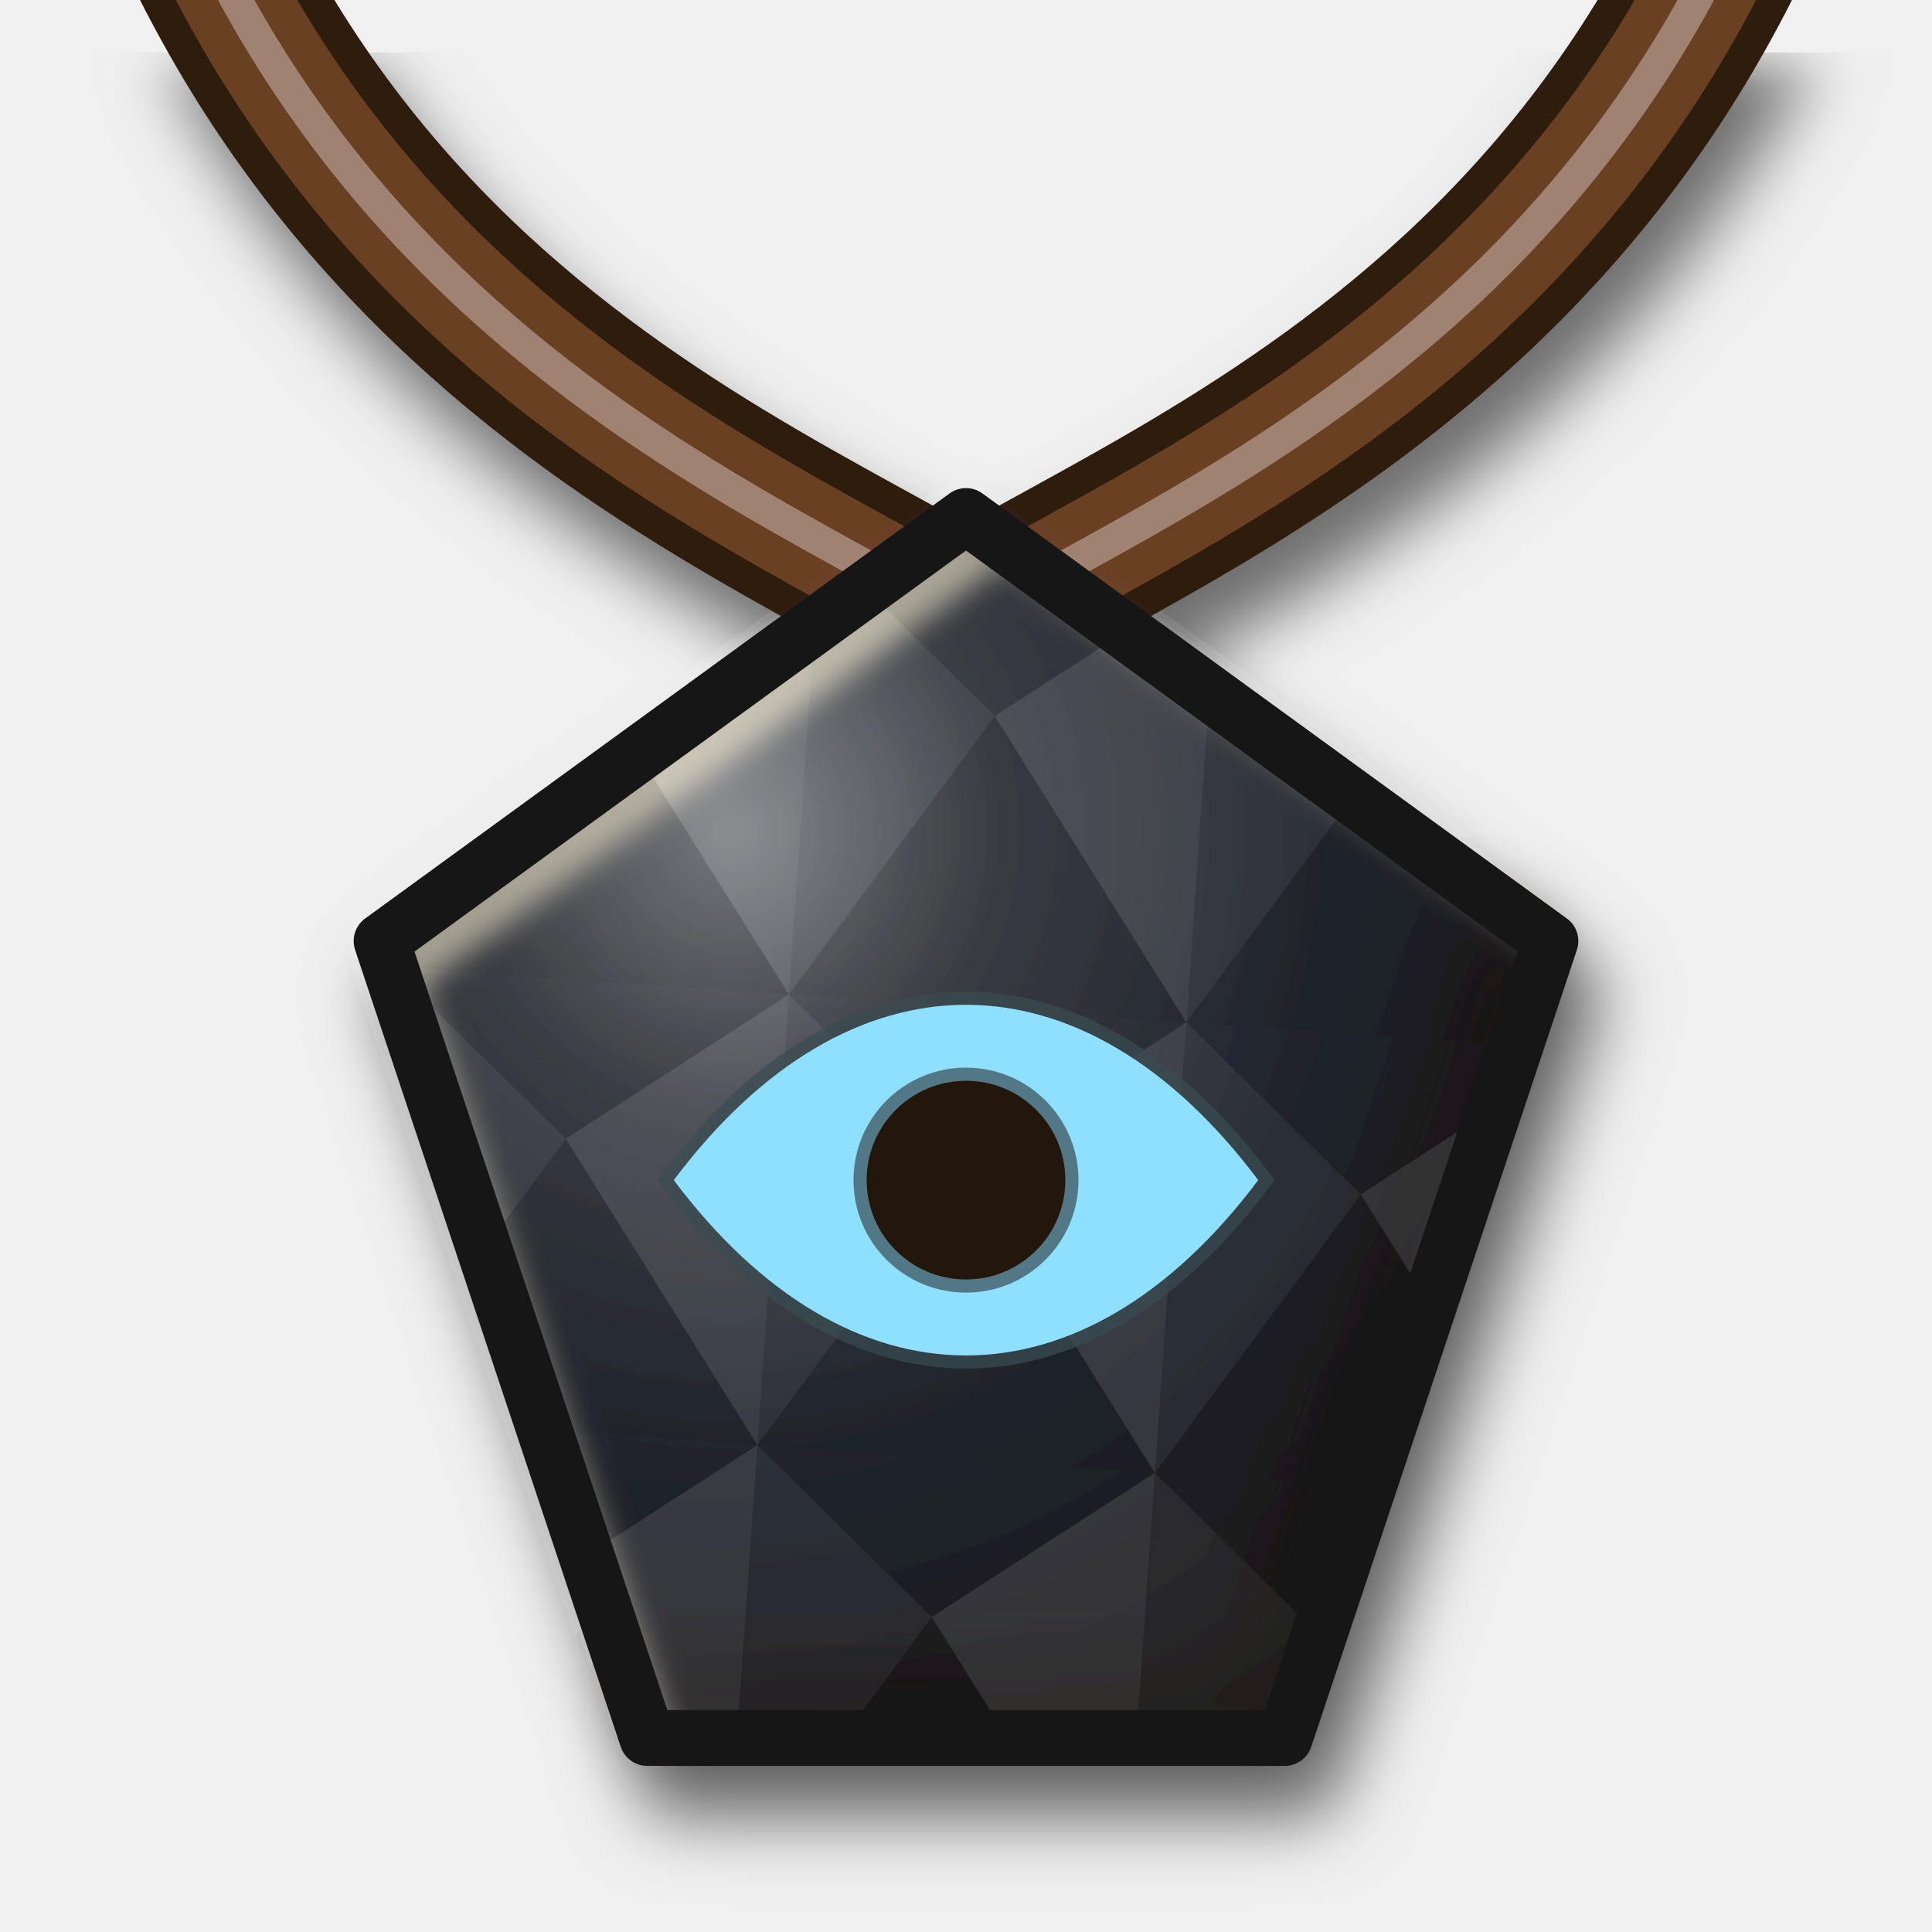
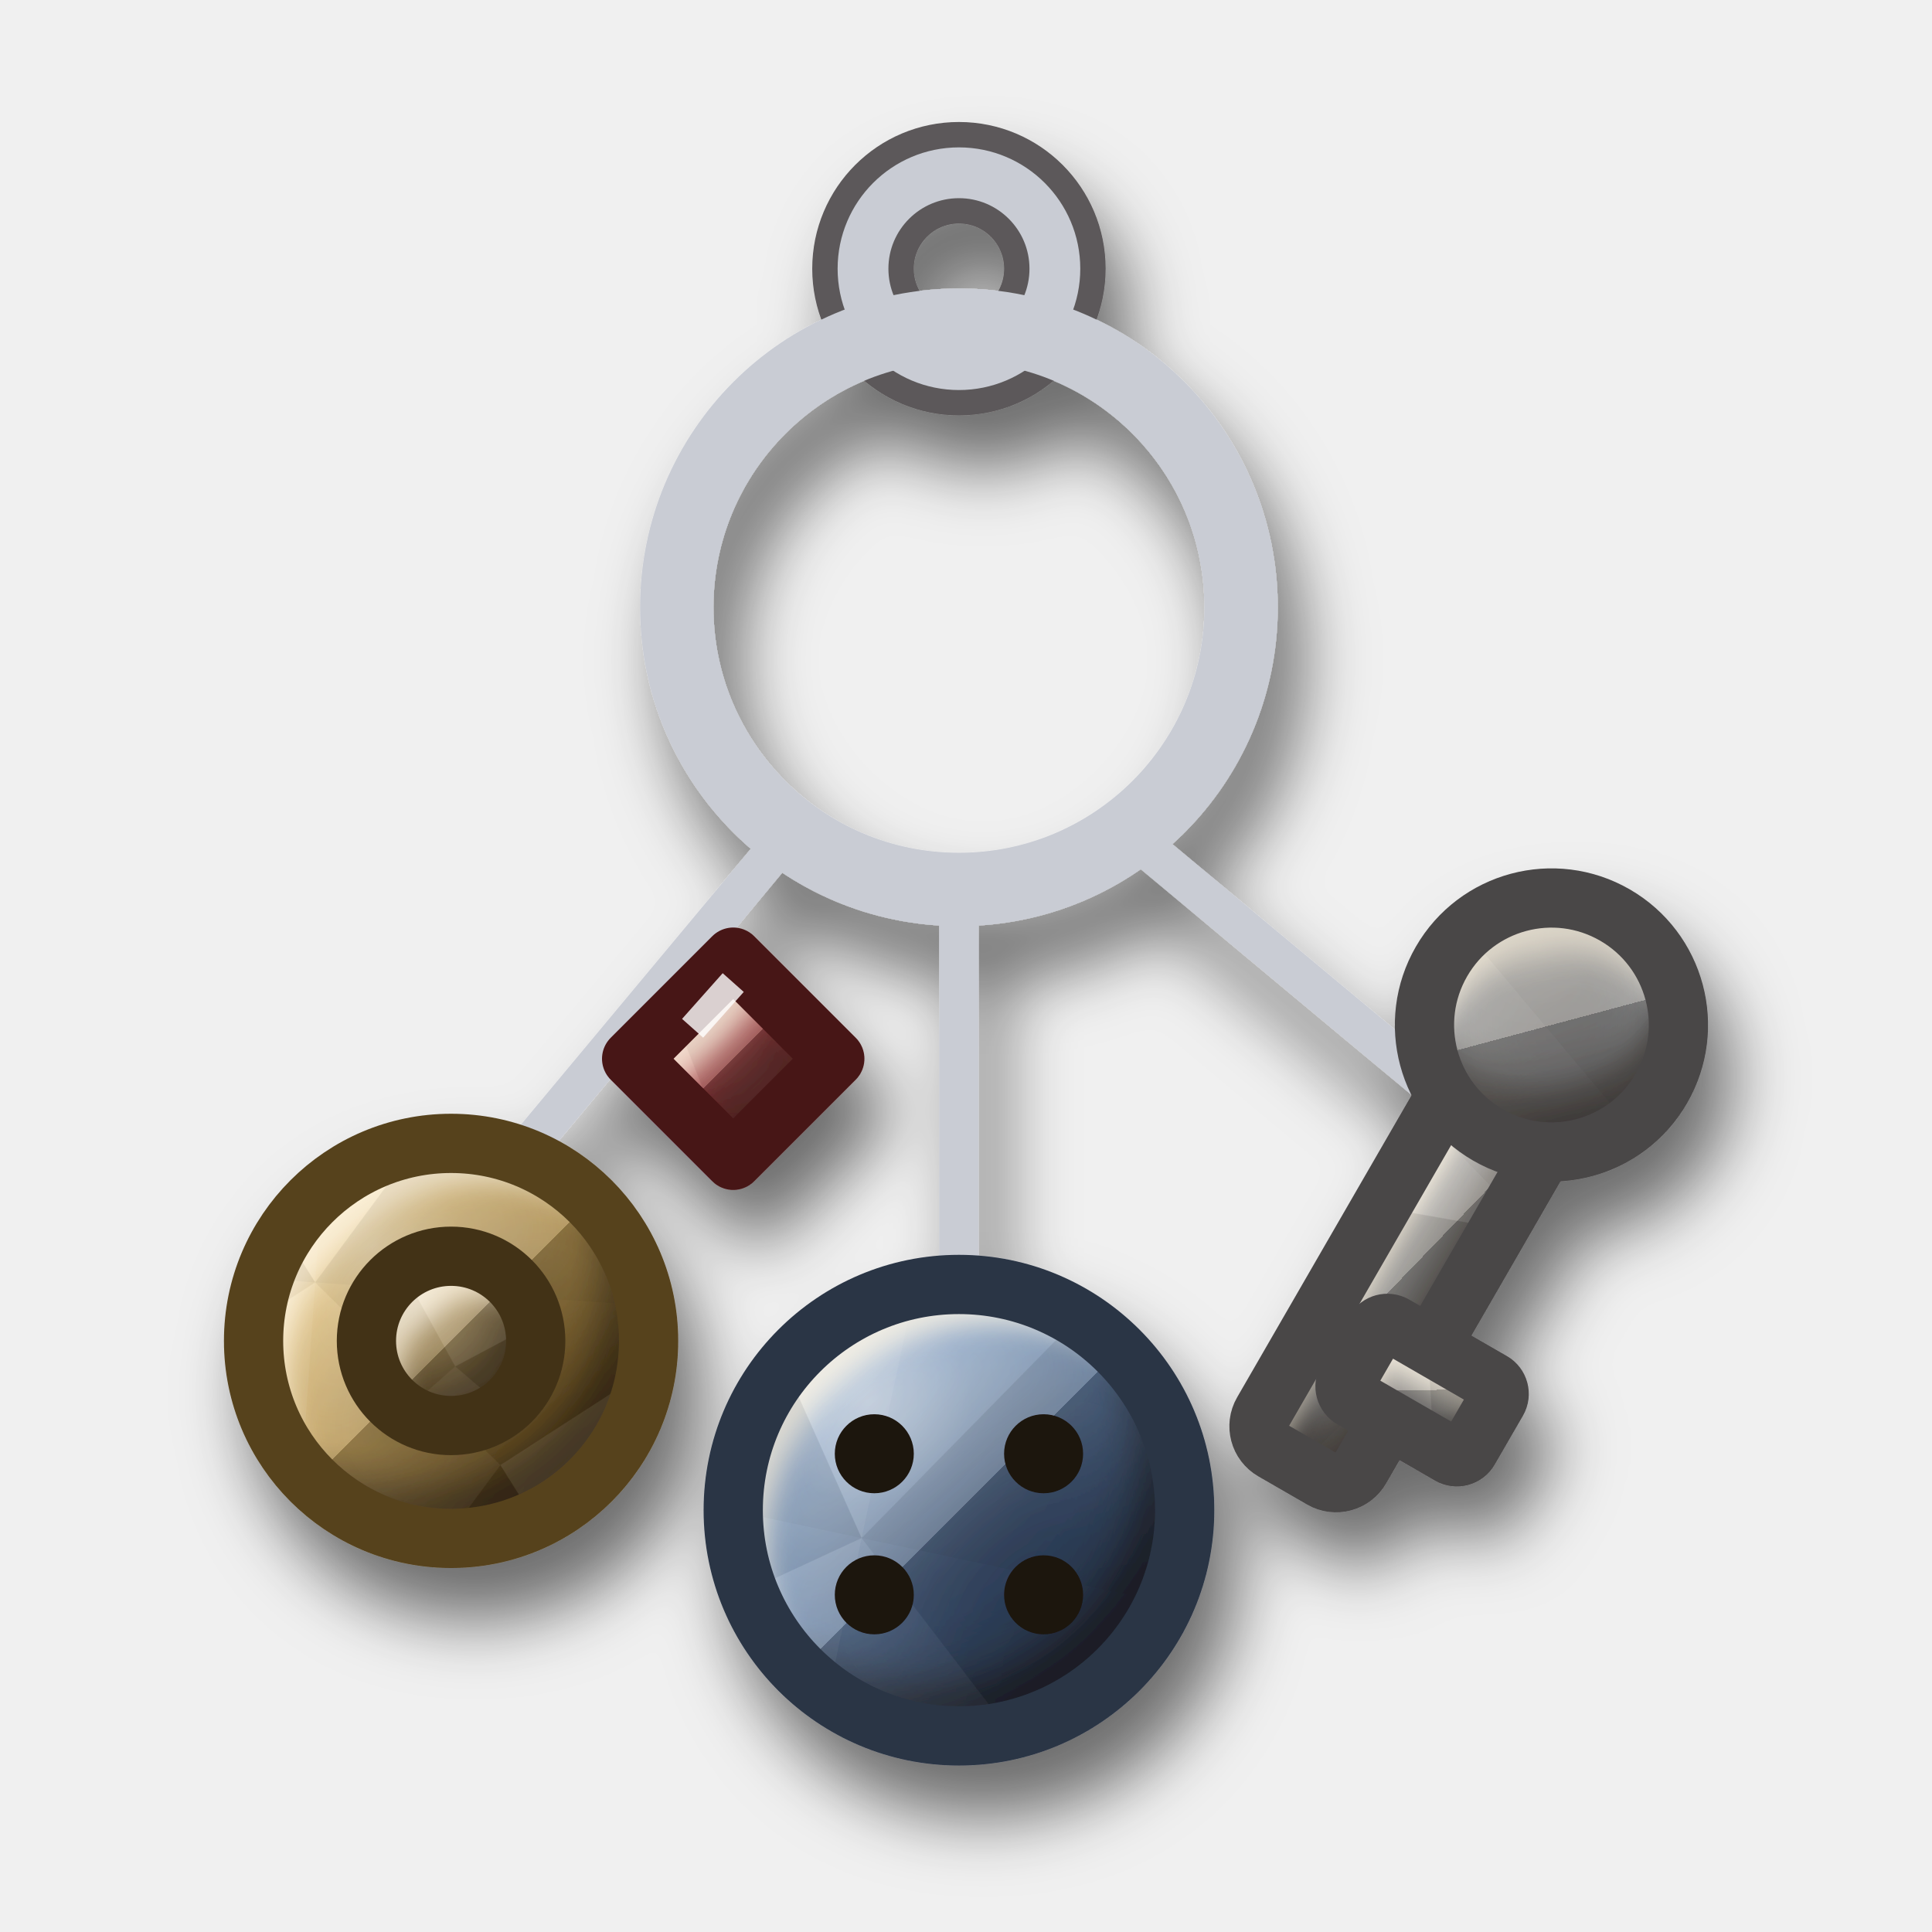
<svg xmlns="http://www.w3.org/2000/svg" width="128" height="128" viewBox="0 0 96 96">
  <defs>
    <filter id="bev" x="-10%" y="-10%" width="120%" height="120%" color-interpolation-filters="sRGB">
      <feOffset in="SourceAlpha" dx="1.5" dy="1.7" result="o1" />
      <feComposite in="SourceAlpha" in2="o1" operator="out" result="e1" />
      <feGaussianBlur in="e1" stdDeviation="0.55" result="b1" />
      <feFlood flood-color="#fff3d6" flood-opacity="0.62" />
      <feComposite in2="b1" operator="in" result="hi" />
      <feOffset in="SourceAlpha" dx="-2.2" dy="-2.4" result="o2" />
      <feComposite in="SourceAlpha" in2="o2" operator="out" result="e2" />
      <feGaussianBlur in="e2" stdDeviation="1.3" result="b2" />
      <feFlood flood-color="#140b05" flood-opacity="0.42" />
      <feComposite in2="b2" operator="in" result="lo" />
      <feMerge>
        <feMergeNode in="SourceGraphic" />
        <feMergeNode in="lo" />
        <feMergeNode in="hi" />
      </feMerge>
    </filter>
    <filter id="sculpt" x="-10%" y="-10%" width="120%" height="120%" color-interpolation-filters="sRGB">
      <feOffset in="SourceAlpha" dx="4.2" dy="4.6" result="wideo" />
      <feComposite in="SourceAlpha" in2="wideo" operator="out" result="widee" />
      <feGaussianBlur in="widee" stdDeviation="2.4" result="wideb" />
      <feComposite in="wideb" in2="SourceAlpha" operator="in" result="widec" />
      <feFlood flood-color="#fff4dc" flood-opacity="0.3" />
      <feComposite in2="widec" operator="in" result="wide" />
      <feOffset in="SourceAlpha" dx="1.2" dy="1.4" result="rimo" />
      <feComposite in="SourceAlpha" in2="rimo" operator="out" result="rime" />
      <feGaussianBlur in="rime" stdDeviation="0.45" result="rimb" />
      <feComposite in="rimb" in2="SourceAlpha" operator="in" result="rimc" />
      <feFlood flood-color="#fff6e2" flood-opacity="0.8" />
      <feComposite in2="rimc" operator="in" result="rim" />
      <feOffset in="SourceAlpha" dx="-5.5" dy="-6" result="formo" />
      <feComposite in="SourceAlpha" in2="formo" operator="out" result="forme" />
      <feGaussianBlur in="forme" stdDeviation="3.2" result="formb" />
      <feComposite in="formb" in2="SourceAlpha" operator="in" result="formc" />
      <feFlood flood-color="#0e0703" flood-opacity="0.55" />
      <feComposite in2="formc" operator="in" result="form" />
      <feOffset in="SourceAlpha" dx="-1.5" dy="-1.7" result="edgeo" />
      <feComposite in="SourceAlpha" in2="edgeo" operator="out" result="edgee" />
      <feGaussianBlur in="edgee" stdDeviation="0.7" result="edgeb" />
      <feComposite in="edgeb" in2="SourceAlpha" operator="in" result="edgec" />
      <feFlood flood-color="#120a05" flood-opacity="0.55" />
      <feComposite in2="edgec" operator="in" result="edge" />
      <feMerge>
        <feMergeNode in="SourceGraphic" />
        <feMergeNode in="form" />
        <feMergeNode in="edge" />
        <feMergeNode in="wide" />
        <feMergeNode in="rim" />
      </feMerge>
    </filter>
    <filter id="sculptLight" x="-10%" y="-10%" width="120%" height="120%" color-interpolation-filters="sRGB">
      <feOffset in="SourceAlpha" dx="4.2" dy="4.6" result="wideo" />
      <feComposite in="SourceAlpha" in2="wideo" operator="out" result="widee" />
      <feGaussianBlur in="widee" stdDeviation="2.4" result="wideb" />
      <feComposite in="wideb" in2="SourceAlpha" operator="in" result="widec" />
      <feFlood flood-color="#fff4dc" flood-opacity="0.3" />
      <feComposite in2="widec" operator="in" result="wide" />
      <feOffset in="SourceAlpha" dx="1.2" dy="1.4" result="rimo" />
      <feComposite in="SourceAlpha" in2="rimo" operator="out" result="rime" />
      <feGaussianBlur in="rime" stdDeviation="0.45" result="rimb" />
      <feComposite in="rimb" in2="SourceAlpha" operator="in" result="rimc" />
      <feFlood flood-color="#fff6e2" flood-opacity="0.8" />
      <feComposite in2="rimc" operator="in" result="rim" />
      <feOffset in="SourceAlpha" dx="-5.5" dy="-6" result="formo" />
      <feComposite in="SourceAlpha" in2="formo" operator="out" result="forme" />
      <feGaussianBlur in="forme" stdDeviation="3.2" result="formb" />
      <feComposite in="formb" in2="SourceAlpha" operator="in" result="formc" />
      <feFlood flood-color="#0e0703" flood-opacity="0.55" />
      <feComposite in2="formc" operator="in" result="form" />
      <feOffset in="SourceAlpha" dx="-1.5" dy="-1.7" result="edgeo" />
      <feComposite in="SourceAlpha" in2="edgeo" operator="out" result="edgee" />
      <feGaussianBlur in="edgee" stdDeviation="0.7" result="edgeb" />
      <feComposite in="edgeb" in2="SourceAlpha" operator="in" result="edgec" />
      <feFlood flood-color="#120a05" flood-opacity="0.55" />
      <feComposite in2="edgec" operator="in" result="edge" />
      <feMerge>
        <feMergeNode in="form" />
        <feMergeNode in="edge" />
        <feMergeNode in="wide" />
        <feMergeNode in="rim" />
      </feMerge>
    </filter>
    <linearGradient id="planes" x1="0" y1="0" x2="1" y2="1">
      <stop offset="0.5" stop-color="#fff6e6" stop-opacity="0.16" />
      <stop offset="0.5" stop-color="#0b0603" stop-opacity="0.2" />
    </linearGradient>
    <filter id="paint" x="-20%" y="-20%" width="140%" height="145%" color-interpolation-filters="sRGB">
      <feTurbulence type="fractalNoise" baseFrequency="0.22" numOctaves="2" seed="70" result="n" />
      <feColorMatrix in="n" type="matrix" values="0.14 0.14 0.14 0 0.29  0.14 0.14 0.14 0 0.29  0.14 0.14 0.14 0 0.29  0 0 0 0 1" result="ng" />
      <feBlend in="ng" in2="SourceGraphic" mode="soft-light" result="t" />
      <feComposite in="t" in2="SourceAlpha" operator="in" result="tex" />
      <feDropShadow in="tex" dx="1.2" dy="2.6" stdDeviation="1.7" flood-color="#000" flood-opacity="0.55" />
    </filter>
    <radialGradient id="g0" cx="0.3" cy="0.26" r="0.92">
-       <stop offset="0" stop-color="#7f8186" />
-       <stop offset="0.25" stop-color="#3d4047" />
-       <stop offset="0.55" stop-color="#22262e" />
-       <stop offset="1" stop-color="#191515" />
+       <stop offset="0" stop-color="#eed49a" />
+       <stop offset="0.25" stop-color="#e5bd65" />
+       <stop offset="0.55" stop-color="#e2b450" />
+       <stop offset="1" stop-color="#5a4520" />
    </radialGradient>
    <pattern id="f1" width="17" height="15" patternUnits="userSpaceOnUse" patternTransform="rotate(94)">
+       <path d="M0 0 L17 0 L6 8Z" fill="#fff" fill-opacity="0.1" />
+       <path d="M6 8 L17 0 L17 15Z" fill="#000" fill-opacity="0.08" />
+       <path d="M0 0 L6 8 L0 15Z" fill="#000" fill-opacity="0.05" />
+       <path d="M0 15 L6 8 L17 15Z" fill="#fff" fill-opacity="0.05" />
+     </pattern>
+     <radialGradient id="g2" cx="0.3" cy="0.26" r="0.92">
+       <stop offset="0" stop-color="#cab78d" />
+       <stop offset="0.25" stop-color="#af9152" />
+       <stop offset="0.55" stop-color="#a4823a" />
+       <stop offset="1" stop-color="#453419" />
+     </radialGradient>
+     <pattern id="f3" width="17" height="15" patternUnits="userSpaceOnUse" patternTransform="rotate(8)">
+       <path d="M0 0 L17 0 L6 8Z" fill="#fff" fill-opacity="0.1" />
+       <path d="M6 8 L17 0 L17 15Z" fill="#000" fill-opacity="0.08" />
+       <path d="M0 0 L6 8 L0 15Z" fill="#000" fill-opacity="0.05" />
+       <path d="M0 15 L6 8 L17 15Z" fill="#fff" fill-opacity="0.05" />
+     </pattern>
+     <radialGradient id="g4" cx="0.3" cy="0.26" r="0.92">
+       <stop offset="0" stop-color="#9fbbdf" />
+       <stop offset="0.25" stop-color="#6e98cf" />
+       <stop offset="0.55" stop-color="#5a8ac8" />
+       <stop offset="1" stop-color="#2c3749" />
+     </radialGradient>
+     <pattern id="f5" width="17" height="15" patternUnits="userSpaceOnUse" patternTransform="rotate(102)">
+       <path d="M0 0 L17 0 L6 8Z" fill="#fff" fill-opacity="0.1" />
+       <path d="M6 8 L17 0 L17 15Z" fill="#000" fill-opacity="0.08" />
+       <path d="M0 0 L6 8 L0 15Z" fill="#000" fill-opacity="0.05" />
+       <path d="M0 15 L6 8 L17 15Z" fill="#fff" fill-opacity="0.05" />
+     </pattern>
+     <radialGradient id="g6" cx="0.3" cy="0.26" r="0.92">
+       <stop offset="0" stop-color="#d6dce1" />
+       <stop offset="0.25" stop-color="#c1c9d2" />
+       <stop offset="0.55" stop-color="#b9c2cc" />
+       <stop offset="1" stop-color="#4c4a4b" />
+     </radialGradient>
+     <pattern id="f7" width="17" height="15" patternUnits="userSpaceOnUse" patternTransform="rotate(16)">
+       <path d="M0 0 L17 0 L6 8Z" fill="#fff" fill-opacity="0.1" />
+       <path d="M6 8 L17 0 L17 15Z" fill="#000" fill-opacity="0.08" />
+       <path d="M0 0 L6 8 L0 15Z" fill="#000" fill-opacity="0.05" />
+       <path d="M0 15 L6 8 L17 15Z" fill="#fff" fill-opacity="0.05" />
+     </pattern>
+     <radialGradient id="g8" cx="0.3" cy="0.26" r="0.92">
+       <stop offset="0" stop-color="#d6dce1" />
+       <stop offset="0.25" stop-color="#c1c9d2" />
+       <stop offset="0.55" stop-color="#b9c2cc" />
+       <stop offset="1" stop-color="#4c4a4b" />
+     </radialGradient>
+     <pattern id="f9" width="17" height="15" patternUnits="userSpaceOnUse" patternTransform="rotate(110)">
+       <path d="M0 0 L17 0 L6 8Z" fill="#fff" fill-opacity="0.1" />
+       <path d="M6 8 L17 0 L17 15Z" fill="#000" fill-opacity="0.08" />
+       <path d="M0 0 L6 8 L0 15Z" fill="#000" fill-opacity="0.05" />
+       <path d="M0 15 L6 8 L17 15Z" fill="#fff" fill-opacity="0.05" />
+     </pattern>
+     <radialGradient id="g10" cx="0.3" cy="0.26" r="0.92">
+       <stop offset="0" stop-color="#d6dce1" />
+       <stop offset="0.25" stop-color="#c1c9d2" />
+       <stop offset="0.55" stop-color="#b9c2cc" />
+       <stop offset="1" stop-color="#4c4a4b" />
+     </radialGradient>
+     <pattern id="f11" width="17" height="15" patternUnits="userSpaceOnUse" patternTransform="rotate(24)">
+       <path d="M0 0 L17 0 L6 8Z" fill="#fff" fill-opacity="0.1" />
+       <path d="M6 8 L17 0 L17 15Z" fill="#000" fill-opacity="0.08" />
+       <path d="M0 0 L6 8 L0 15Z" fill="#000" fill-opacity="0.05" />
+       <path d="M0 15 L6 8 L17 15Z" fill="#fff" fill-opacity="0.05" />
+     </pattern>
+     <radialGradient id="g12" cx="0.3" cy="0.26" r="0.92">
+       <stop offset="0" stop-color="#d37e85" />
+       <stop offset="0.25" stop-color="#bc3b45" />
+       <stop offset="0.55" stop-color="#b3202c" />
+       <stop offset="1" stop-color="#4a1314" />
+     </radialGradient>
+     <pattern id="f13" width="17" height="15" patternUnits="userSpaceOnUse" patternTransform="rotate(118)">
      <path d="M0 0 L17 0 L6 8Z" fill="#fff" fill-opacity="0.1" />
      <path d="M6 8 L17 0 L17 15Z" fill="#000" fill-opacity="0.08" />
      <path d="M0 0 L6 8 L0 15Z" fill="#000" fill-opacity="0.05" />
      <path d="M0 15 L6 8 L17 15Z" fill="#fff" fill-opacity="0.05" />
    </pattern>
  </defs>
  <g filter="url(#paint)">
-     <g id="art" transform="translate(48 56) scale(1.320) translate(-48.00 -59.00)">
-       <g class="nofit">
-         <path d="M14 -8 C16 26 38 34 48 40 C58 34 80 26 82 -8" fill="none" stroke="#2e1b10" stroke-width="6.4" stroke-linejoin="round" stroke-linecap="round" />
-         <path d="M14 -8 C16 26 38 34 48 40 C58 34 80 26 82 -8" fill="none" stroke="#6b3f24" stroke-width="4" stroke-linejoin="round" stroke-linecap="round" />
-         <path d="M14 -8 C16 26 38 34 48 40 C58 34 80 26 82 -8" fill="none" stroke="#9f8271" stroke-width="1.2" stroke-linejoin="round" stroke-linecap="round" />
+     <g id="art" transform="translate(48 47) scale(1.402) translate(-48.25 -58.00)">
+       <circle cx="48" cy="34" r="3.4" fill="none" stroke="#5c595a" stroke-width="3.6" />
+       <circle cx="48" cy="34" r="3.4" fill="none" stroke="#c9ccd4" stroke-width="1.8" />
+       <circle cx="48" cy="46" r="10" fill="none" stroke="#c9ccd4" stroke-width="2.6" />
+       <path d="M42 54 L32 66 M48 56 V70 M54 54 L66 64" fill="none" stroke="#c9ccd4" stroke-width="1.4" stroke-linejoin="round" stroke-linecap="round" />
+       <circle cx="30" cy="72" r="7" fill="url(#g0)" filter="url(#sculpt)" />
+       <circle cx="30" cy="72" r="7" fill="url(#f1)" />
+       <circle cx="30" cy="72" r="7" fill="url(#planes)" />
+       <circle cx="30" cy="72" r="7" fill="none" stroke="#56421f" stroke-width="2.1" stroke-linejoin="round" stroke-linecap="round" />
+       <circle cx="30" cy="72" r="3" fill="url(#g2)" filter="url(#sculpt)" />
+       <circle cx="30" cy="72" r="3" fill="url(#f3)" />
+       <circle cx="30" cy="72" r="3" fill="url(#planes)" />
+       <circle cx="30" cy="72" r="3" fill="none" stroke="#423218" stroke-width="2.1" stroke-linejoin="round" stroke-linecap="round" />
+       <circle cx="48" cy="78" r="8" fill="url(#g4)" filter="url(#sculpt)" />
+       <circle cx="48" cy="78" r="8" fill="url(#f5)" />
+       <circle cx="48" cy="78" r="8" fill="url(#planes)" />
+       <circle cx="48" cy="78" r="8" fill="none" stroke="#2a3445" stroke-width="2.1" stroke-linejoin="round" stroke-linecap="round" />
+       <circle cx="45" cy="76" r="1.4" fill="#1c130d" />
+       <circle cx="51" cy="76" r="1.4" fill="#1c130d" />
+       <circle cx="45" cy="81" r="1.4" fill="#1c130d" />
+       <circle cx="51" cy="81" r="1.4" fill="#1c130d" />
+       <g transform="rotate(30 66 66)">
+         <rect x="64" y="62" width="4" height="16" rx="1" fill="url(#g6)" filter="url(#sculpt)" />
+         <rect x="64" y="62" width="4" height="16" rx="1" fill="url(#f7)" />
+         <rect x="64" y="62" width="4" height="16" rx="1" fill="url(#planes)" />
+         <rect x="64" y="62" width="4" height="16" rx="1" fill="none" stroke="#494647" stroke-width="2.1" stroke-linejoin="round" stroke-linecap="round" />
+         <circle cx="66" cy="60" r="4.5" fill="url(#g8)" filter="url(#sculpt)" />
+         <circle cx="66" cy="60" r="4.5" fill="url(#f9)" />
+         <circle cx="66" cy="60" r="4.5" fill="url(#planes)" />
+         <circle cx="66" cy="60" r="4.5" fill="none" stroke="#494647" stroke-width="2.1" stroke-linejoin="round" stroke-linecap="round" />
+         <rect x="66" y="72" width="5" height="3" rx="0.5" fill="url(#g10)" filter="url(#sculpt)" />
+         <rect x="66" y="72" width="5" height="3" rx="0.5" fill="url(#f11)" />
+         <rect x="66" y="72" width="5" height="3" rx="0.5" fill="url(#planes)" />
+         <rect x="66" y="72" width="5" height="3" rx="0.5" fill="none" stroke="#494647" stroke-width="2.1" stroke-linejoin="round" stroke-linecap="round" />
      </g>
-       <path d="M48 36 L70 52 L60 82 H36 L26 52Z" fill="url(#g0)" filter="url(#bev)" />
-       <path d="M48 36 L70 52 L60 82 H36 L26 52Z" fill="url(#f1)" />
-       <path d="M48 36 L70 52 L60 82 H36 L26 52Z" fill="none" stroke="#181414" stroke-width="2.1" stroke-linejoin="round" stroke-linecap="round" />
-       <g transform="translate(48 61) scale(1.1)">
-         <g stroke="#394c52" stroke-width="0.9" stroke-opacity="0.7" paint-order="stroke">
-           <path d="M-10 0 C-4 -8 4 -8 10 0 C4 8 -4 8 -10 0Z" fill="#8fe0ff" />
-           <circle r="3.4" fill="#24160d" />
-         </g>
-       </g>
+       <path d="M40 58.4 L43.6 62 L40 65.6 L36.4 62Z" fill="url(#g12)" filter="url(#sculpt)" />
+       <path d="M40 58.4 L43.6 62 L40 65.6 L36.4 62Z" fill="url(#f13)" />
+       <path d="M40 58.4 L43.6 62 L40 65.6 L36.4 62Z" fill="url(#planes)" />
+       <path d="M40 58.4 L43.6 62 L40 65.6 L36.4 62Z" fill="none" stroke="#471214" stroke-width="2.1" stroke-linejoin="round" stroke-linecap="round" />
+       <path d="M38.56 60.92 L40 59.3" stroke="#fff" stroke-opacity="0.8" stroke-width="1" />
    </g>
  </g>
</svg>
